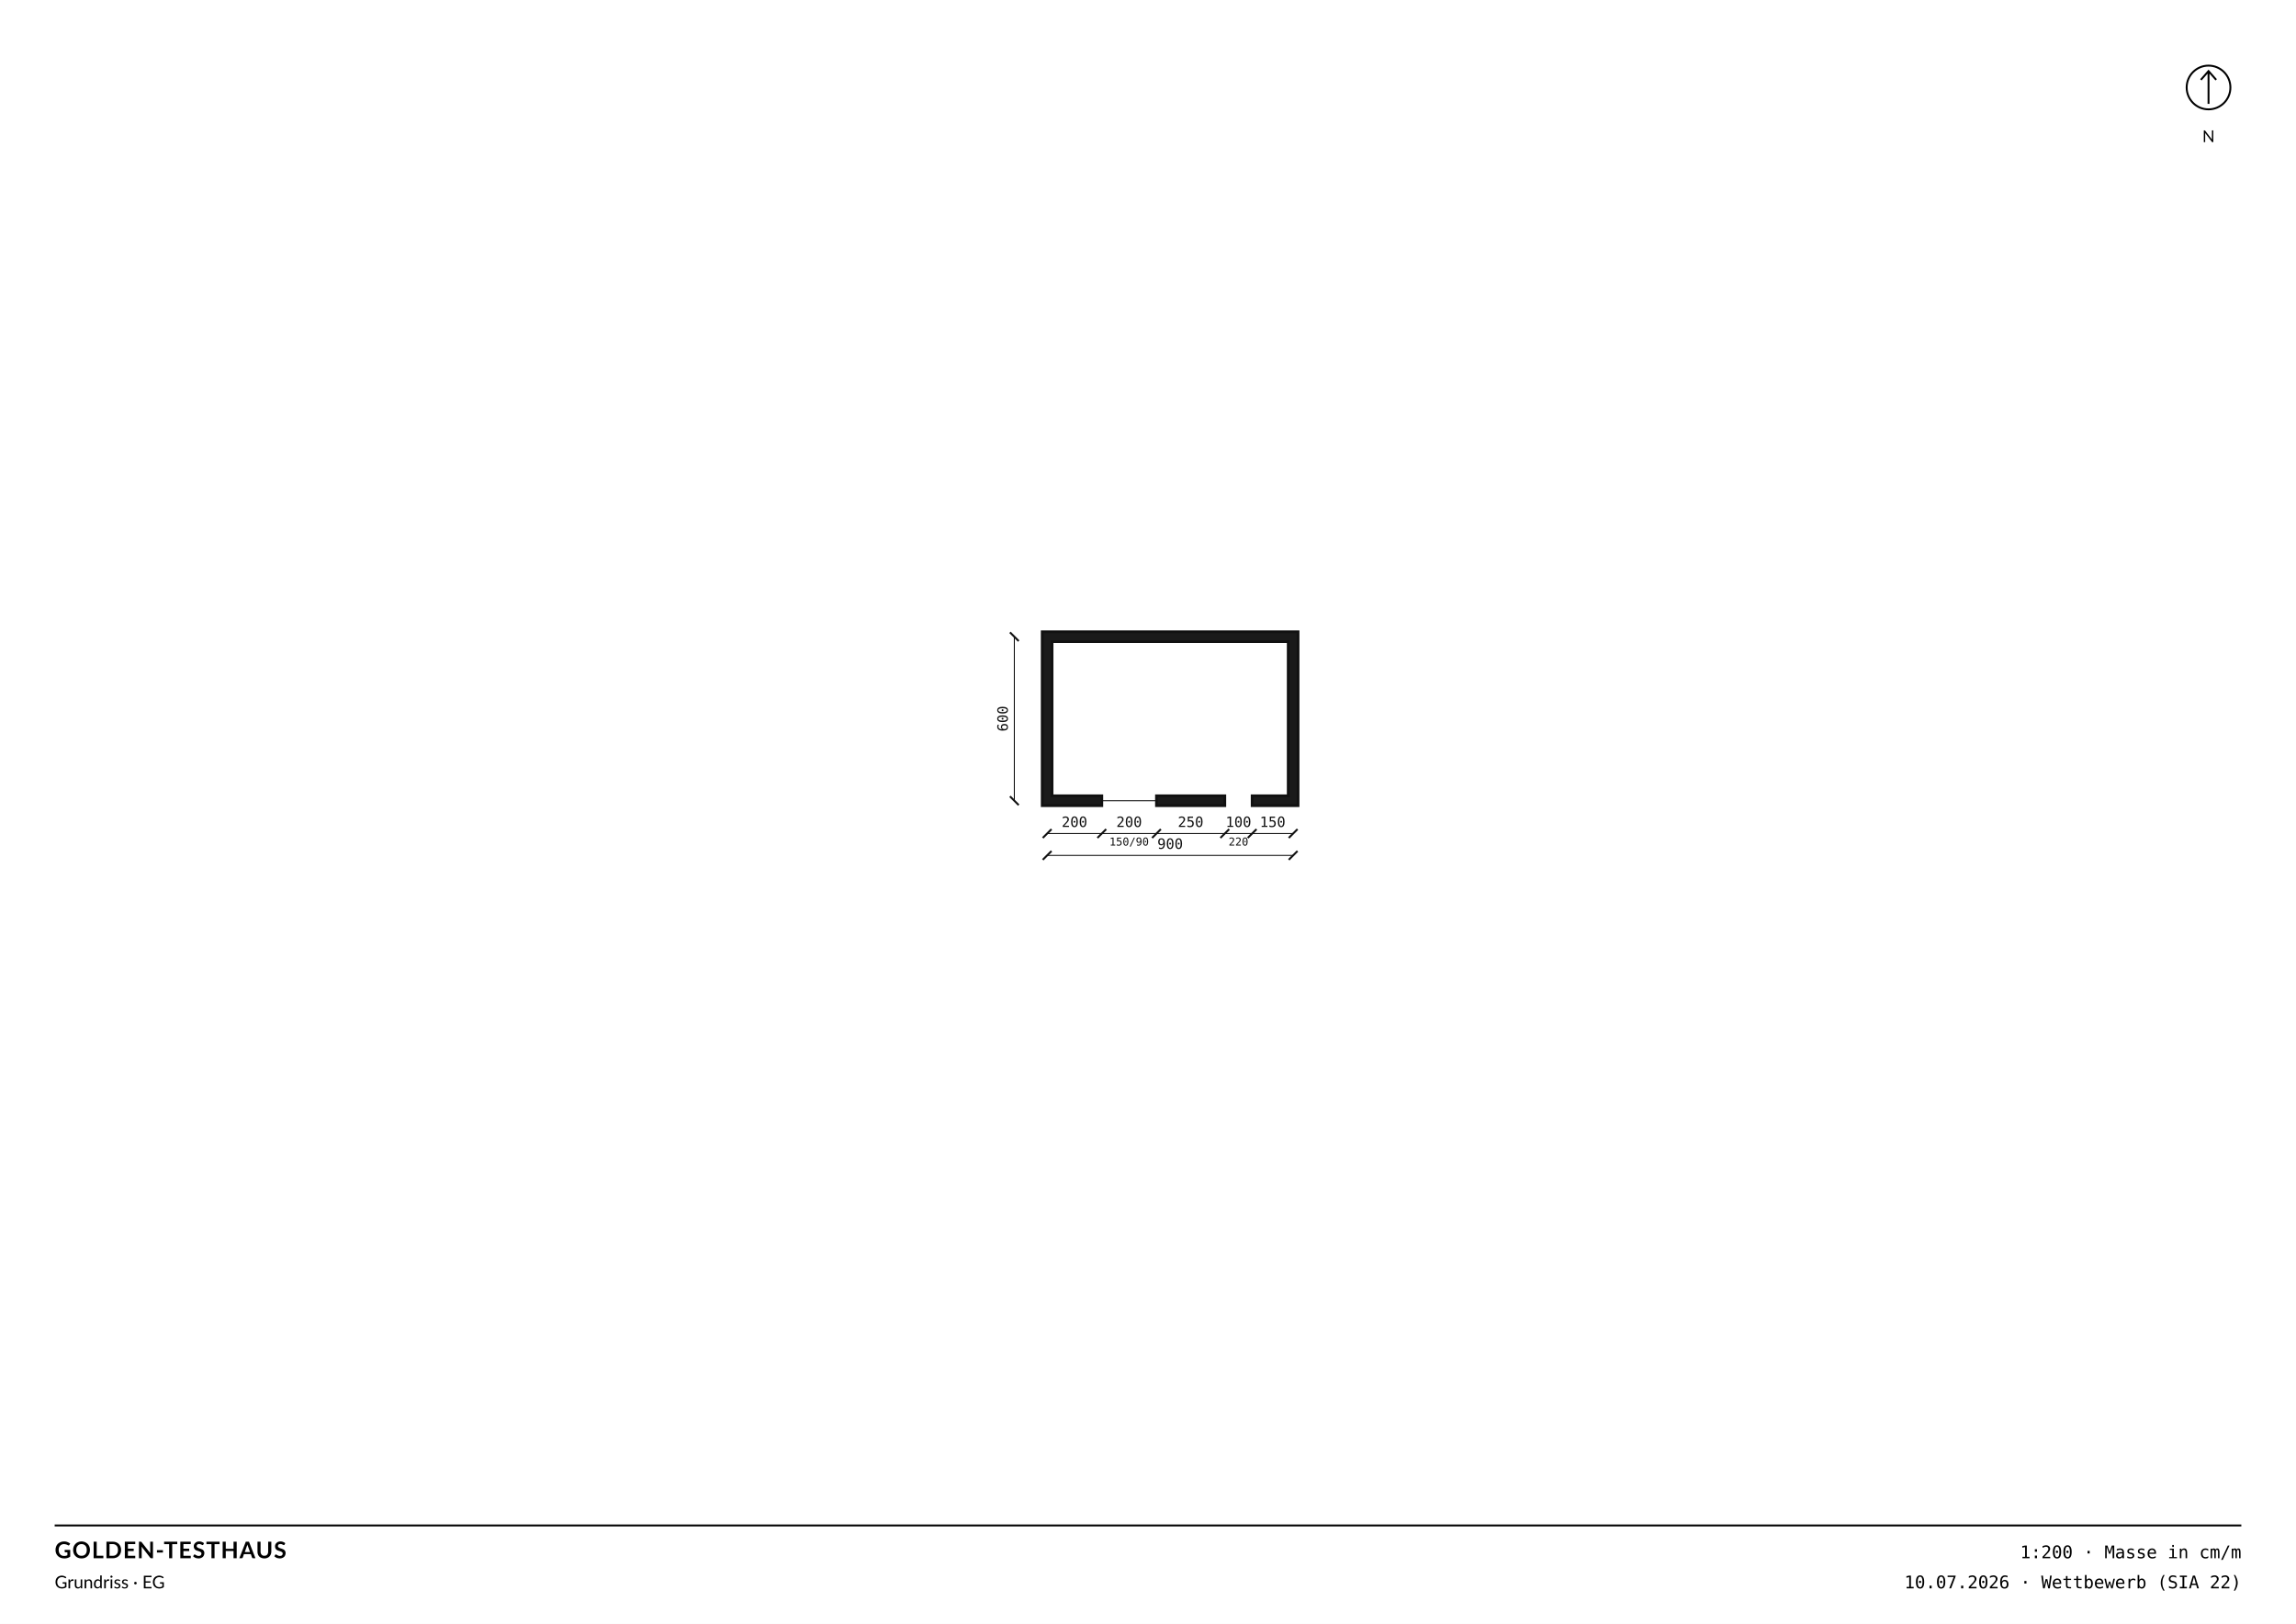
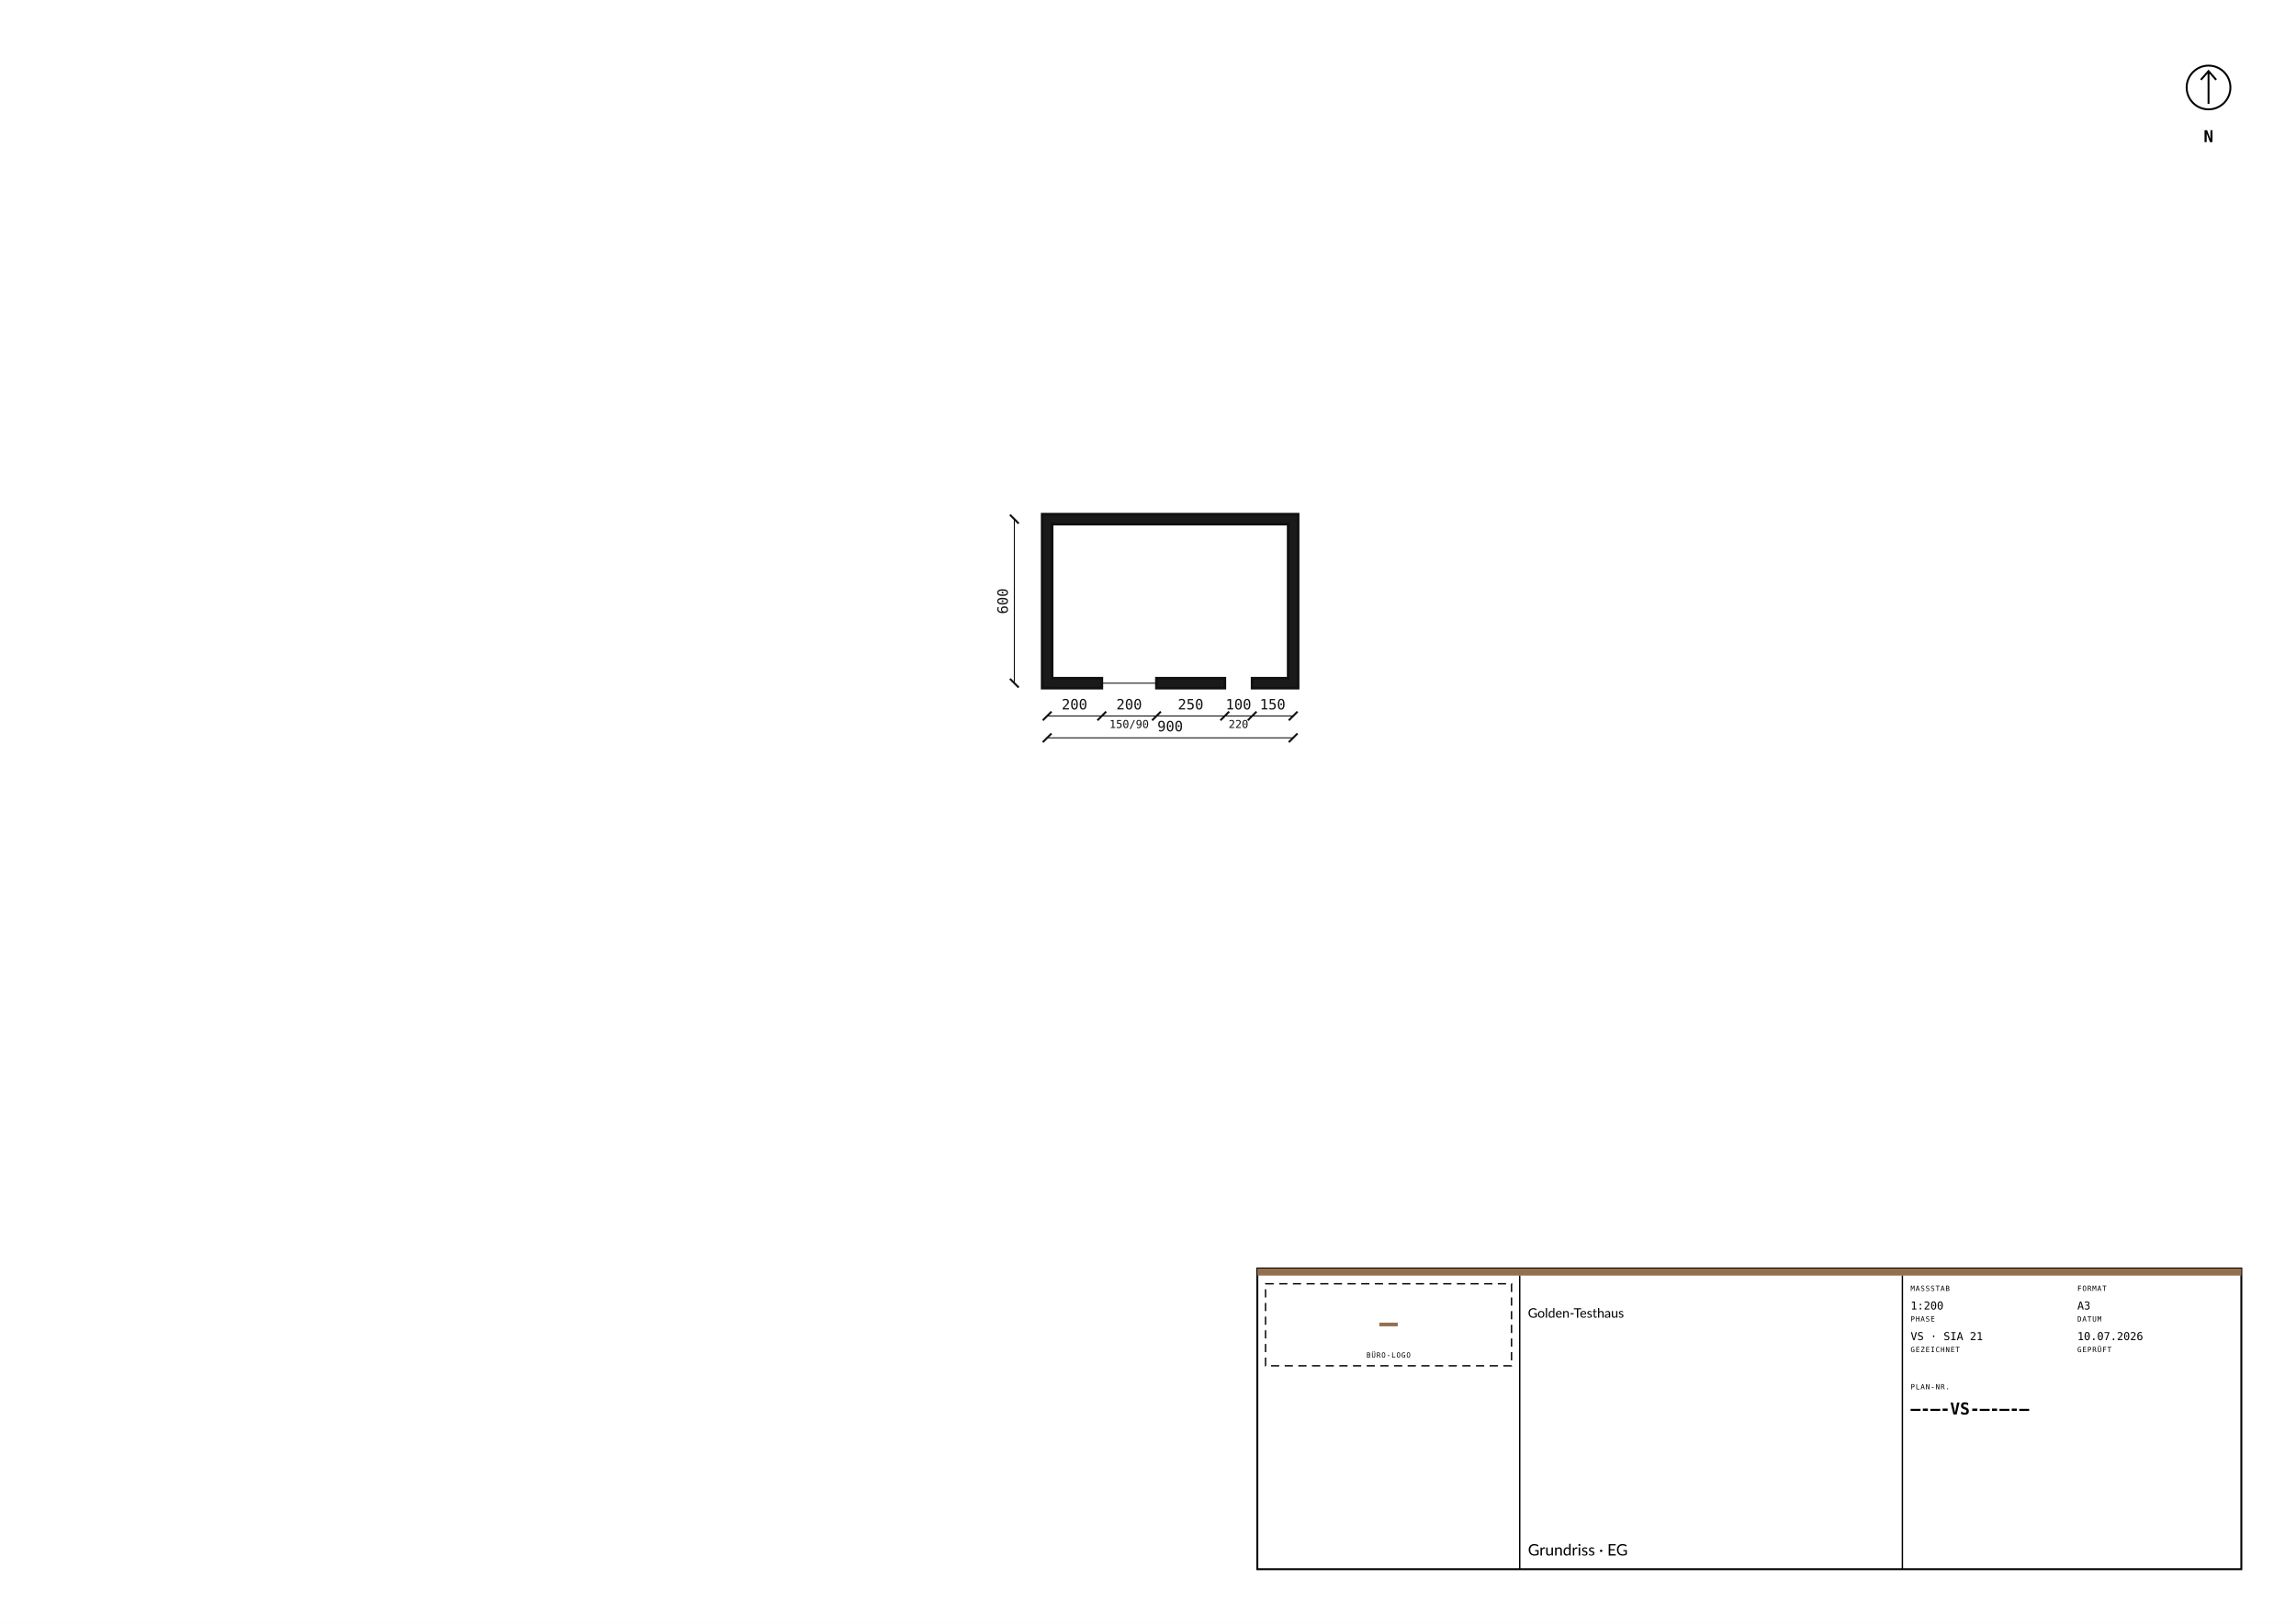
<svg xmlns="http://www.w3.org/2000/svg" width="420mm" height="297mm" viewBox="0 0 420 297" font-family="Helvetica, Arial, sans-serif">
  <rect width="420" height="297" fill="white" />
-   <g transform="translate(191.55, 146.45) scale(0.005)">
+   <g transform="translate(191.55, 124.95) scale(0.005)">
    <path d="M 2000 -180 L 180 -180 L 180 -5820 L 8820 -5820 L 8820 -180 L 7500 -180 L 7500 180 L 9180 180 L 9180 -6180 L -180 -6180 L -180 180 L 2000 180 Z M 6500 -180 L 4000 -180 L 4000 180 L 6500 180 Z" fill-rule="evenodd" fill="#1a1a1a" stroke="#111" stroke-width="100" />
    <line x1="2000" y1="-180" x2="2000" y2="180" stroke="#111" stroke-width="50" />
    <line x1="4000" y1="-180" x2="4000" y2="180" stroke="#111" stroke-width="50" />
    <line x1="2000" y1="0" x2="4000" y2="0" stroke="#111" stroke-width="36" />
    <line x1="6500" y1="-180" x2="6500" y2="180" stroke="#111" stroke-width="50" />
    <line x1="7500" y1="-180" x2="7500" y2="180" stroke="#111" stroke-width="50" />
    <g stroke="#111" fill="#111">
      <line x1="0" y1="1200" x2="9000" y2="1200" stroke-width="36" />
      <line x1="-160" y1="1360" x2="160" y2="1040" stroke-width="72" />
      <line x1="1840" y1="1360" x2="2160" y2="1040" stroke-width="72" />
      <line x1="3840" y1="1360" x2="4160" y2="1040" stroke-width="72" />
      <line x1="6340" y1="1360" x2="6660" y2="1040" stroke-width="72" />
      <line x1="7340" y1="1360" x2="7660" y2="1040" stroke-width="72" />
      <line x1="8840" y1="1360" x2="9160" y2="1040" stroke-width="72" />
      <text x="1000" y="960" text-anchor="middle" font-size="520" font-family="'IBM Plex Mono', ui-monospace, monospace" stroke="none">200</text>
      <text x="3000" y="960" text-anchor="middle" font-size="520" font-family="'IBM Plex Mono', ui-monospace, monospace" stroke="none">200</text>
      <text x="3000" y="1640" text-anchor="middle" font-size="400" font-family="'IBM Plex Mono', ui-monospace, monospace" stroke="none">150/90</text>
      <text x="5250" y="960" text-anchor="middle" font-size="520" font-family="'IBM Plex Mono', ui-monospace, monospace" stroke="none">250</text>
      <text x="7000" y="960" text-anchor="middle" font-size="520" font-family="'IBM Plex Mono', ui-monospace, monospace" stroke="none">100</text>
      <text x="7000" y="1640" text-anchor="middle" font-size="400" font-family="'IBM Plex Mono', ui-monospace, monospace" stroke="none">220</text>
      <text x="8250" y="960" text-anchor="middle" font-size="520" font-family="'IBM Plex Mono', ui-monospace, monospace" stroke="none">150</text>
    </g>
    <g stroke="#111" fill="#111">
      <line x1="0" y1="2000" x2="9000" y2="2000" stroke-width="36" />
      <line x1="-160" y1="2160" x2="160" y2="1840" stroke-width="72" />
      <line x1="8840" y1="2160" x2="9160" y2="1840" stroke-width="72" />
      <text x="4500" y="1760" text-anchor="middle" font-size="520" font-family="'IBM Plex Mono', ui-monospace, monospace" stroke="none">900</text>
    </g>
    <g stroke="#111" fill="#111">
      <line x1="-1200" y1="0" x2="-1200" y2="-6000" stroke-width="36" />
      <line x1="-1360" y1="-160" x2="-1040" y2="160" stroke-width="72" />
      <line x1="-1360" y1="-6160" x2="-1040" y2="-5840" stroke-width="72" />
      <text x="-1440" y="-3000" text-anchor="middle" font-size="520" font-family="'IBM Plex Mono', ui-monospace, monospace" stroke="none" transform="rotate(-90 -1440 -3000)">600</text>
    </g>
  </g>
-   <g stroke="black" fill="none" stroke-width="0.35">
-     <circle cx="404" cy="16" r="4" />
-     <path d="M 404 19 L 404 13 M 402.6 14.6 L 404 13 L 405.4 14.6" />
-     <text x="404" y="26" text-anchor="middle" font-size="3" font-family="'Lato', Helvetica, Arial, sans-serif" stroke="none" fill="black">N</text>
+   <g data-teil="nordpfeil" stroke="black" fill="none" stroke-width="0.35">
+     <circle cx="404.00" cy="16.00" r="4" />
+     <path d="M 404.00 19.00 L 404.00 13.00 M 402.60 14.60 L 404.00 13.00 L 405.40 14.60" />
+     <text x="404.00" y="26.00" text-anchor="middle" font-family="'IBM Plex Mono', ui-monospace, monospace" font-size="3" font-feature-settings="'tnum'" font-weight="bold" stroke="none" fill="black">N</text>
  </g>
-   <g font-size="3.2">
-     <line x1="10" y1="279" x2="410" y2="279" stroke="black" stroke-width="0.35" />
-     <text x="10" y="285" font-weight="bold" font-family="'Lato', Helvetica, Arial, sans-serif" letter-spacing="0.04em" font-size="4.2">GOLDEN-TESTHAUS</text>
-     <text x="10" y="290.5" font-family="'Lato', Helvetica, Arial, sans-serif">Grundriss · EG</text>
-     <text x="410" y="285" text-anchor="end" font-family="'IBM Plex Mono', ui-monospace, monospace" font-feature-settings="'tnum'">1:200 · Masse in cm/m</text>
-     <text x="410" y="290.5" text-anchor="end" font-family="'IBM Plex Mono', ui-monospace, monospace" font-feature-settings="'tnum'">10.07.2026 · Wettbewerb (SIA 22)</text>
+   <g data-teil="plankopf">
+     <rect x="230" y="232" width="180" height="55" fill="white" stroke="black" stroke-width="0.35" />
+     <rect x="230" y="232" width="180" height="1.3" fill="#94704F" />
+     <line x1="278" y1="233.3" x2="278" y2="287" stroke="black" stroke-width="0.25" />
+     <line x1="348" y1="233.3" x2="348" y2="287" stroke="black" stroke-width="0.25" />
+     <rect x="231.5" y="234.8" width="45" height="15" fill="none" stroke="black" stroke-width="0.25" stroke-dasharray="1.5 1" />
+     <text x="254.00" y="243.80" text-anchor="middle" font-family="'IBM Plex Mono', ui-monospace, monospace" font-size="5.6" font-feature-settings="'tnum'" font-weight="bold" fill="#94704F">—</text>
+     <text x="254.00" y="248.30" text-anchor="middle" font-family="'IBM Plex Mono', ui-monospace, monospace" font-size="1.3" font-feature-settings="'tnum'" letter-spacing="0.1em">BÜRO-LOGO</text>
+     <text x="279.50" y="241.00" text-anchor="start" font-family="'Lato', Helvetica, Arial, sans-serif" font-size="2.4">Golden-Testhaus</text>
+     <text x="279.50" y="284.50" text-anchor="start" font-family="'Lato', Helvetica, Arial, sans-serif" font-size="2.9">Grundriss · EG</text>
+     <text x="349.50" y="236.10" text-anchor="start" font-family="'IBM Plex Mono', ui-monospace, monospace" font-size="1.3" font-feature-settings="'tnum'" letter-spacing="0.1em">MASSSTAB</text>
+     <text x="349.50" y="239.50" text-anchor="start" font-family="'IBM Plex Mono', ui-monospace, monospace" font-size="2" font-feature-settings="'tnum'">1:200</text>
+     <text x="380.00" y="236.10" text-anchor="start" font-family="'IBM Plex Mono', ui-monospace, monospace" font-size="1.3" font-feature-settings="'tnum'" letter-spacing="0.1em">FORMAT</text>
+     <text x="380.00" y="239.50" text-anchor="start" font-family="'IBM Plex Mono', ui-monospace, monospace" font-size="2" font-feature-settings="'tnum'">A3</text>
+     <text x="349.50" y="241.70" text-anchor="start" font-family="'IBM Plex Mono', ui-monospace, monospace" font-size="1.3" font-feature-settings="'tnum'" letter-spacing="0.1em">PHASE</text>
+     <text x="349.50" y="245.10" text-anchor="start" font-family="'IBM Plex Mono', ui-monospace, monospace" font-size="2" font-feature-settings="'tnum'">VS · SIA 21</text>
+     <text x="380.00" y="241.70" text-anchor="start" font-family="'IBM Plex Mono', ui-monospace, monospace" font-size="1.3" font-feature-settings="'tnum'" letter-spacing="0.1em">DATUM</text>
+     <text x="380.00" y="245.10" text-anchor="start" font-family="'IBM Plex Mono', ui-monospace, monospace" font-size="2" font-feature-settings="'tnum'">10.07.2026</text>
+     <text x="349.50" y="247.30" text-anchor="start" font-family="'IBM Plex Mono', ui-monospace, monospace" font-size="1.3" font-feature-settings="'tnum'" letter-spacing="0.1em">GEZEICHNET</text>
+     <text x="380.00" y="247.30" text-anchor="start" font-family="'IBM Plex Mono', ui-monospace, monospace" font-size="1.3" font-feature-settings="'tnum'" letter-spacing="0.1em">GEPRÜFT</text>
+     <text x="349.50" y="254.10" text-anchor="start" font-family="'IBM Plex Mono', ui-monospace, monospace" font-size="1.3" font-feature-settings="'tnum'" letter-spacing="0.1em">PLAN-NR.</text>
+     <text x="349.50" y="258.70" text-anchor="start" font-family="'IBM Plex Mono', ui-monospace, monospace" font-size="3" font-feature-settings="'tnum'" font-weight="bold">—-—-VS-—-—-—</text>
  </g>
</svg>
